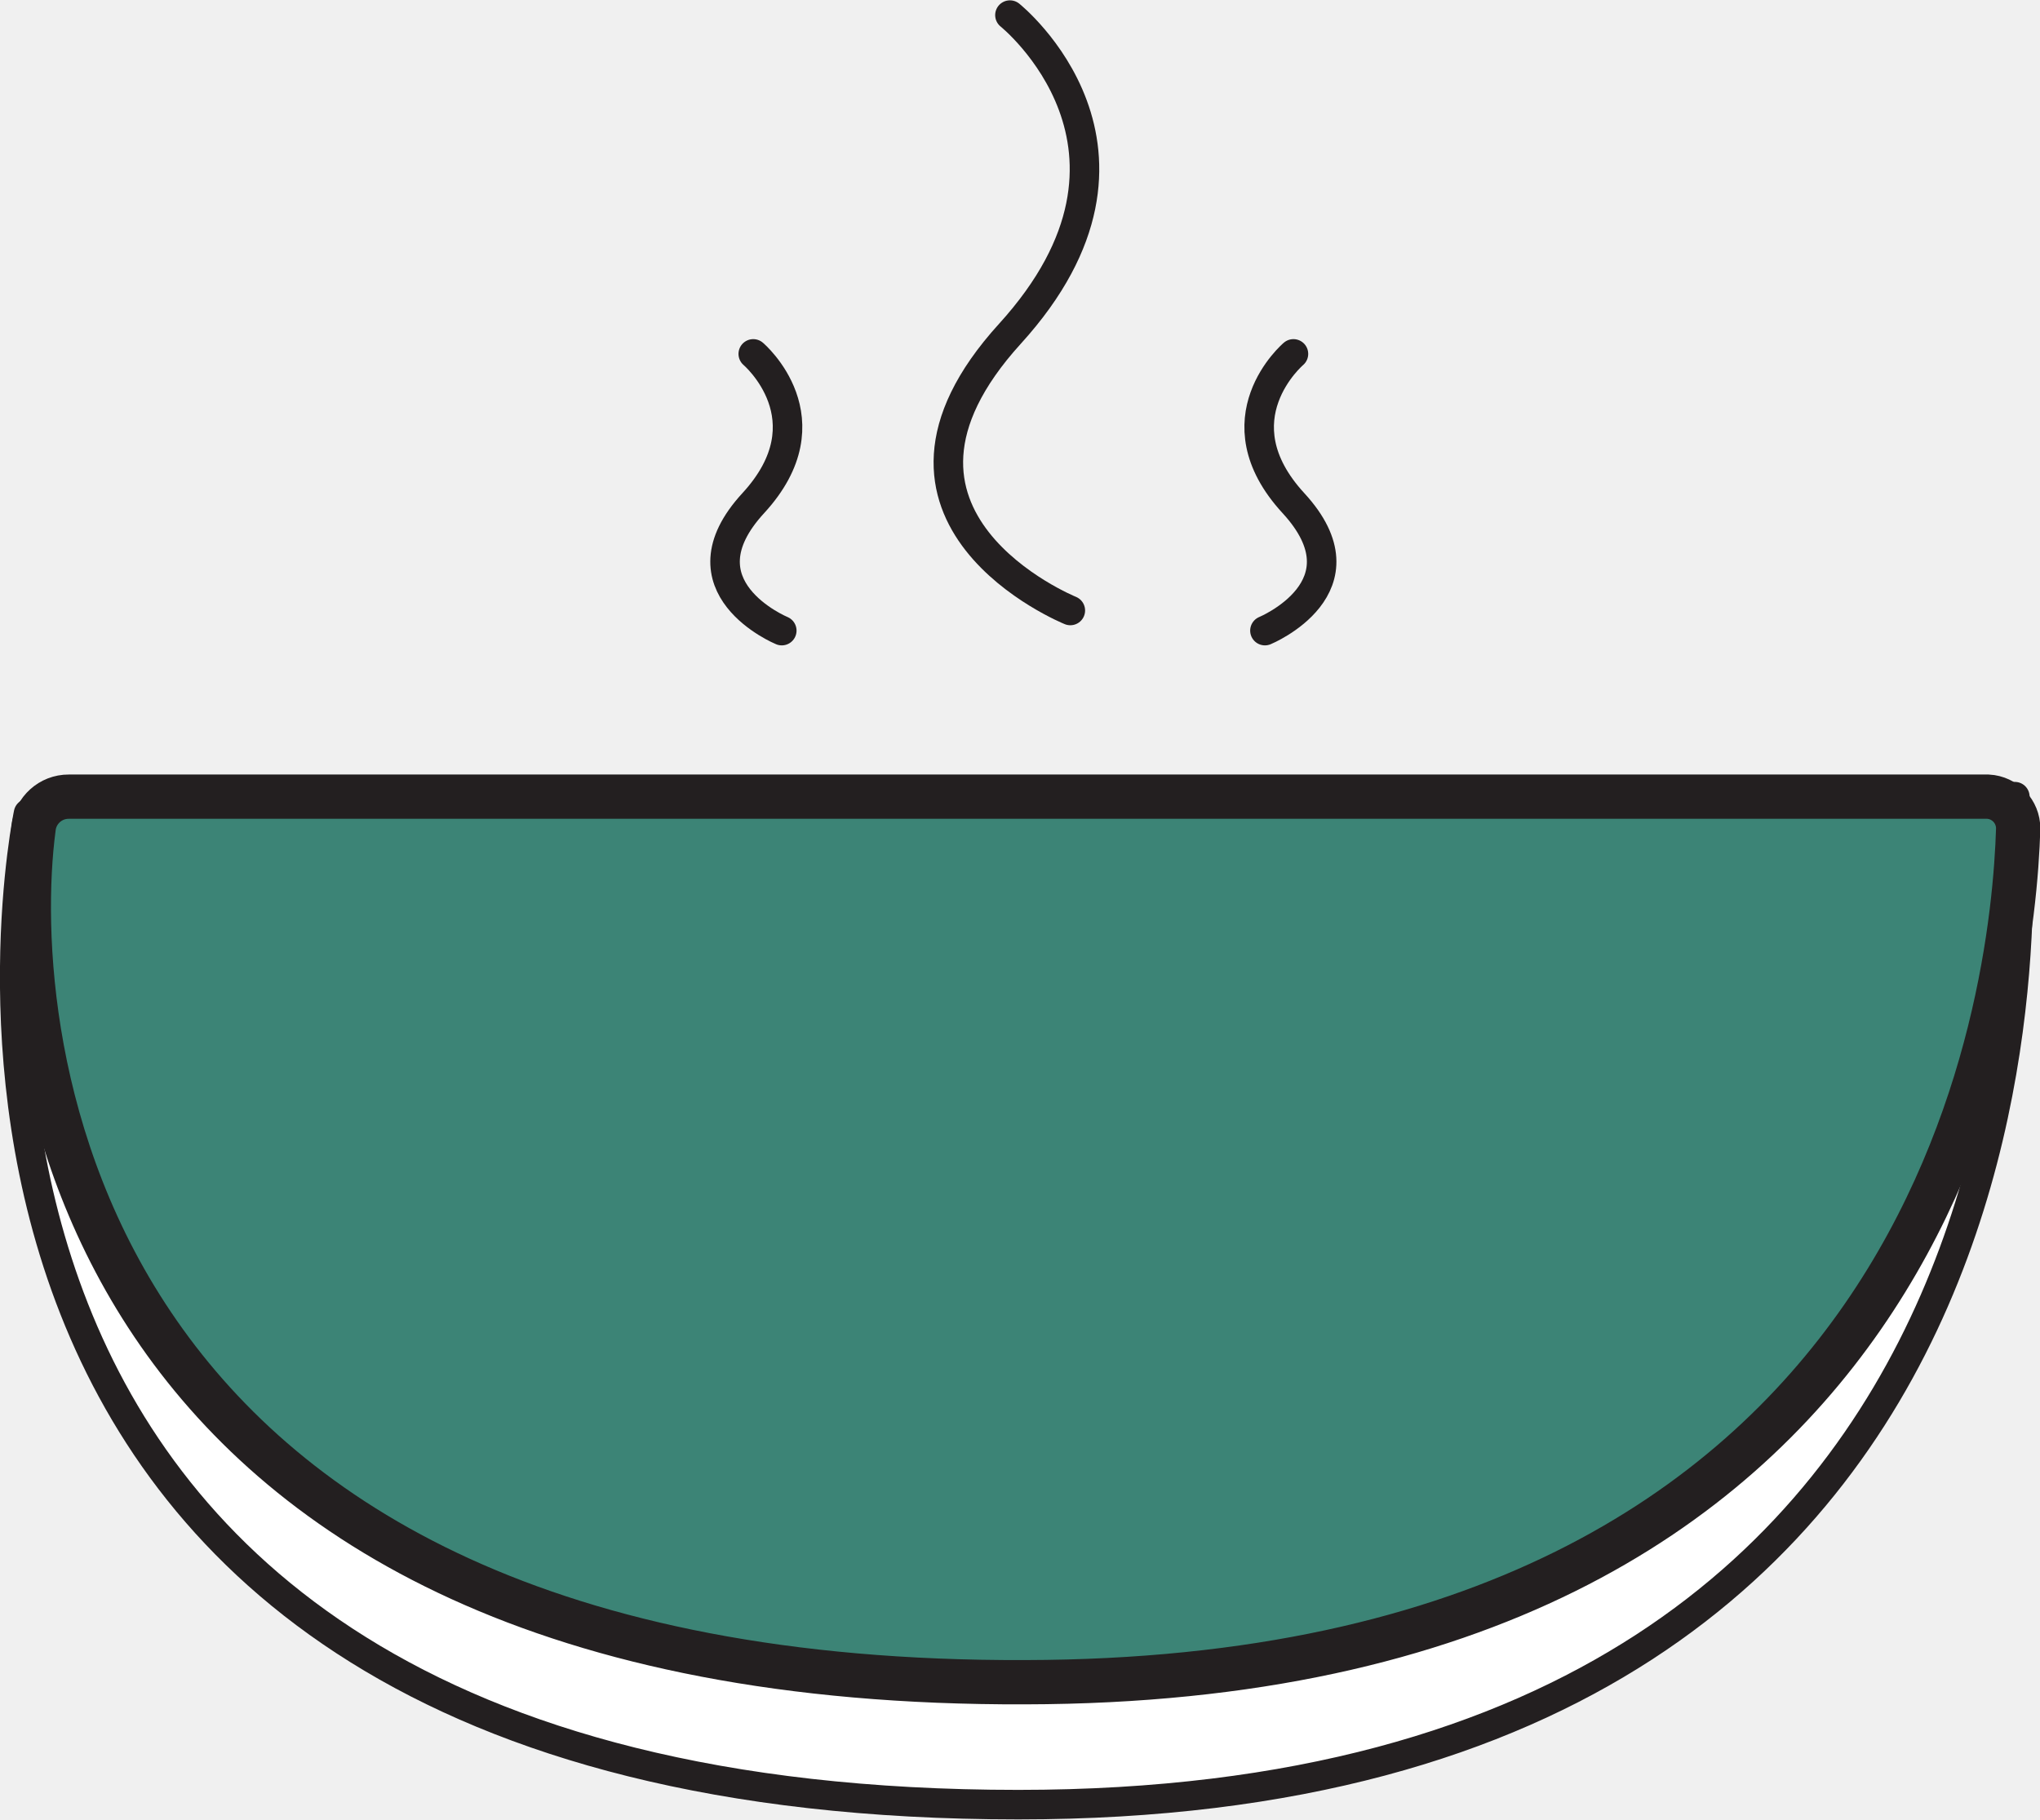
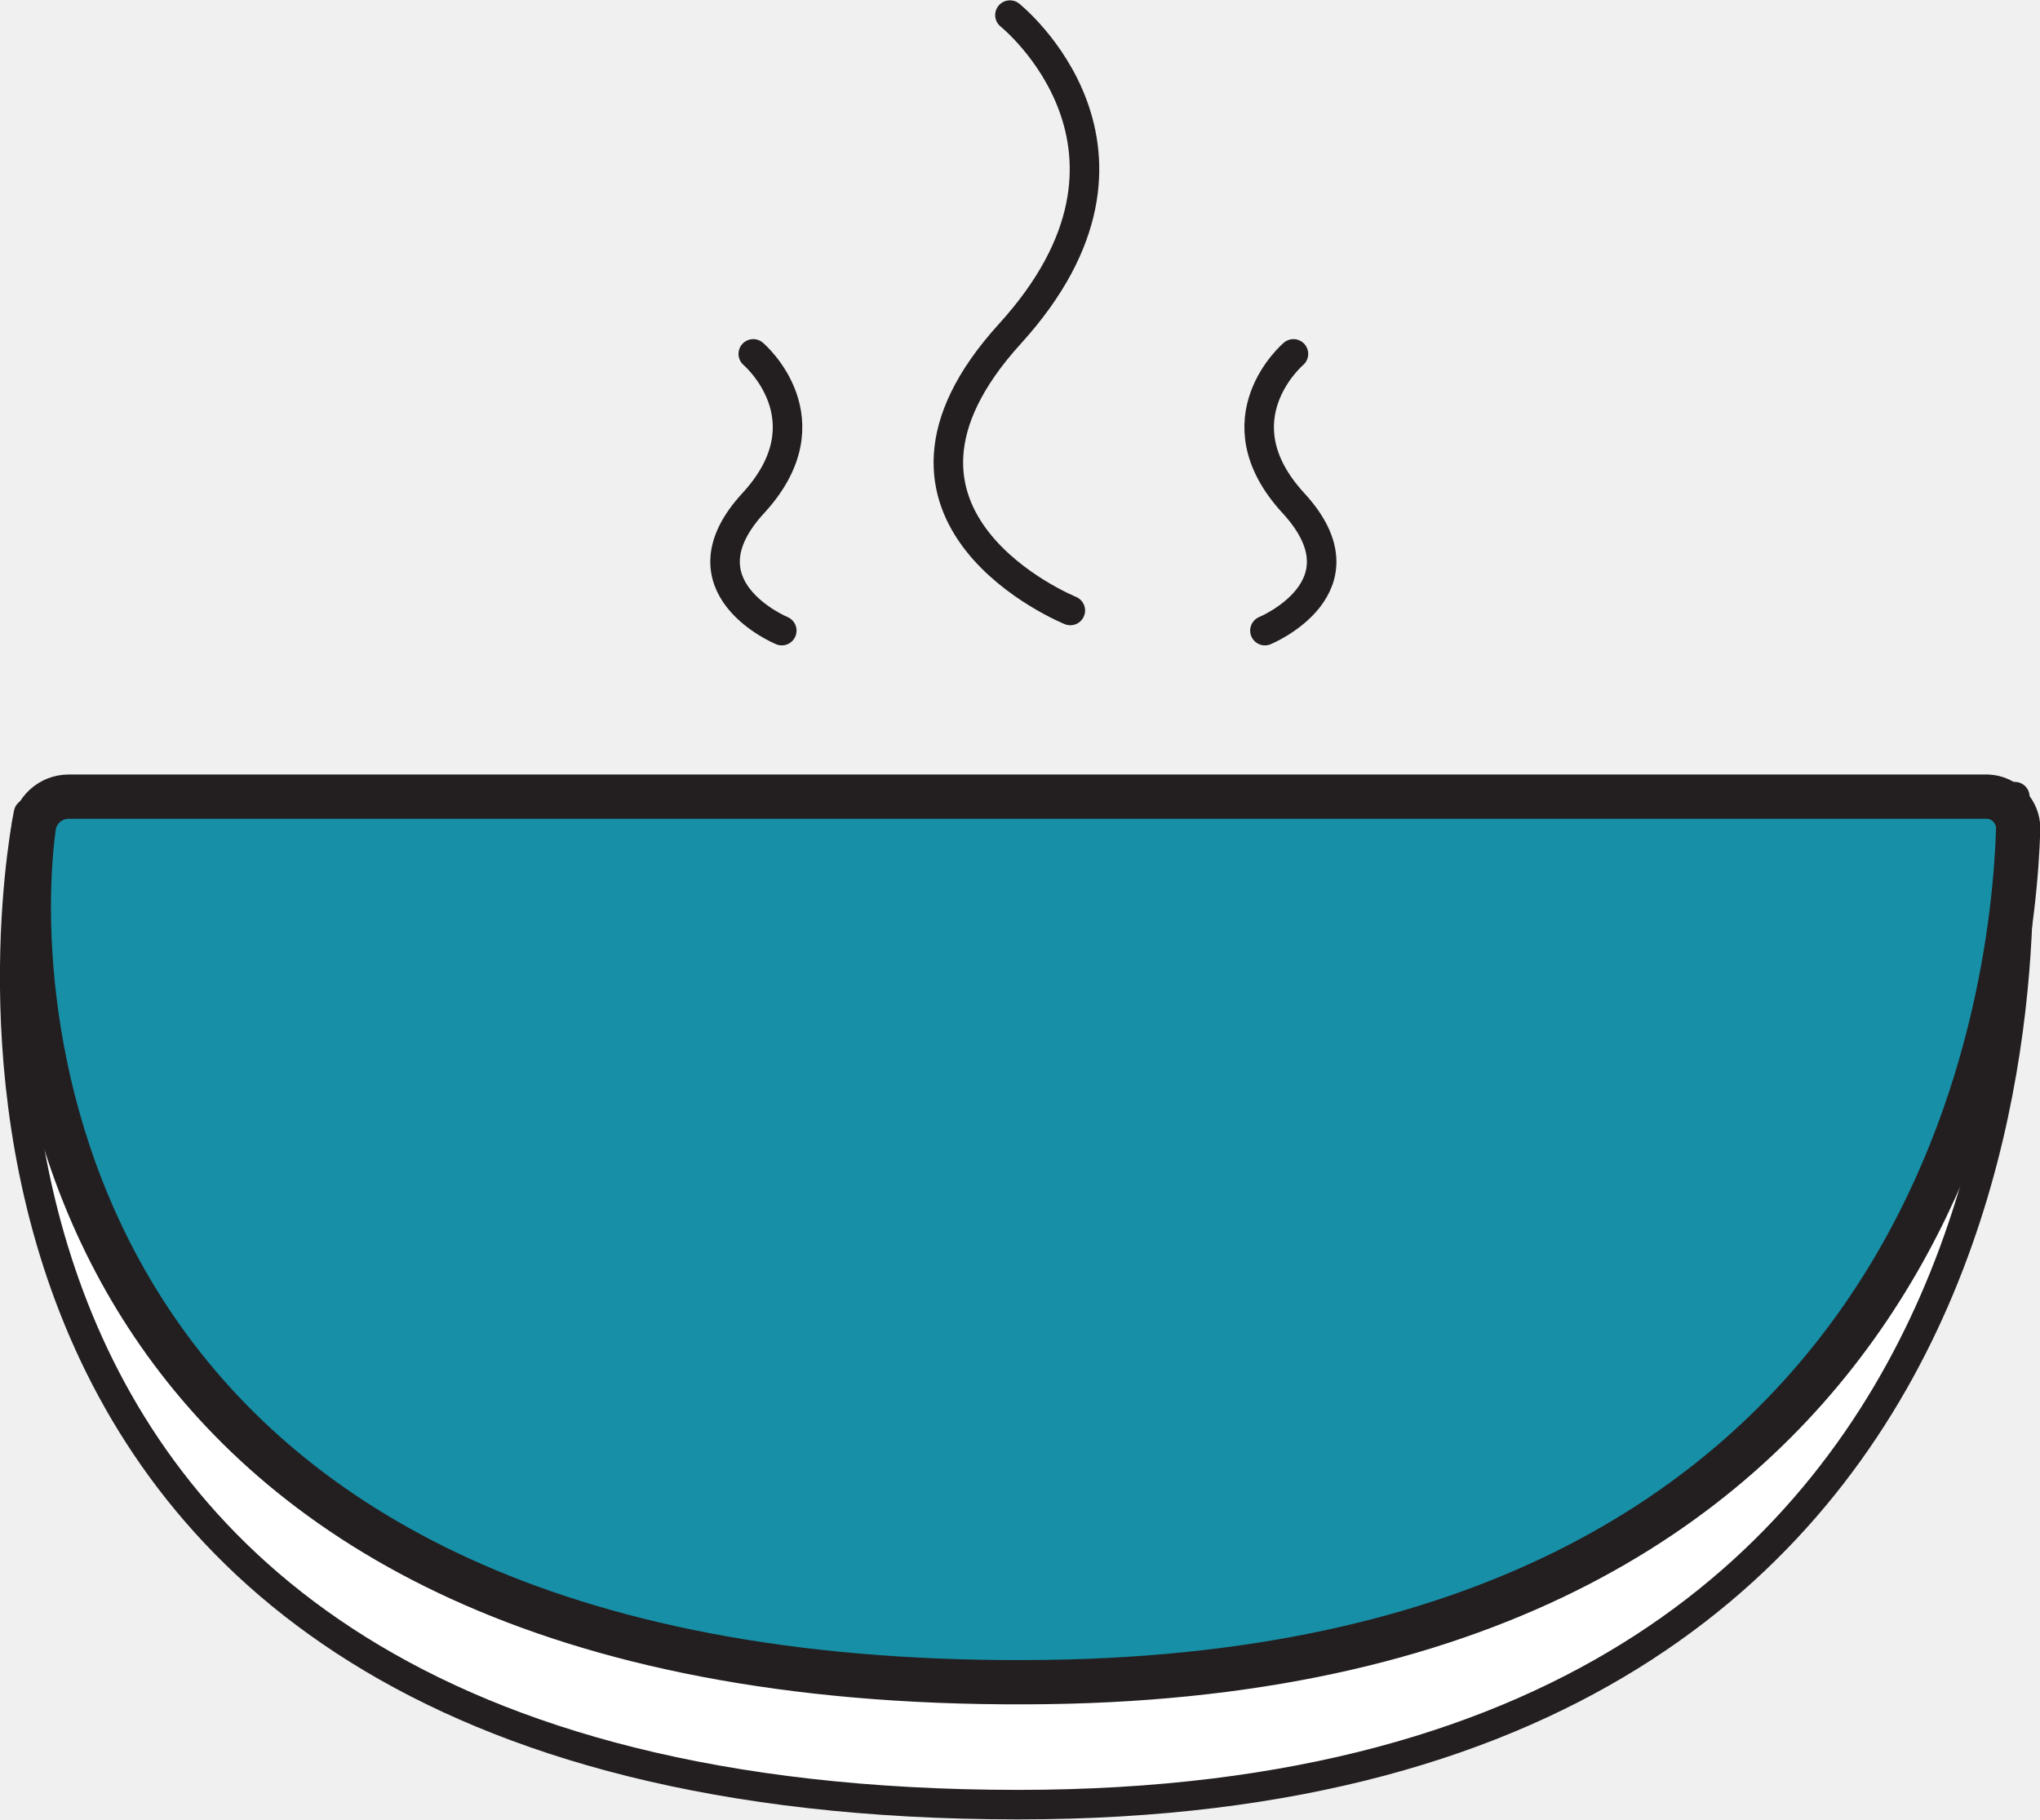
<svg xmlns="http://www.w3.org/2000/svg" width="121.6" height="108.5" viewBox="0 0 121.6 108.5">
  <path fill="none" stroke="#231f20" stroke-linecap="round" stroke-miterlimit="10" stroke-width="1.76" d="M63.8 36.4s-13.6-5.5-3.6-16.5 0-19 0-19" />
  <path fill="#fff" stroke="#231f20" stroke-linecap="round" stroke-miterlimit="10" stroke-width="1.76" d="M1.7 48.5s-12.4 59.1 59 59.1c66.4 0 59.4-60.1 59.4-60.1" />
-   <path fill="#3c8476" stroke="#231f20" stroke-linecap="round" stroke-miterlimit="10" stroke-width="2.64" d="M4.1 47.5h114.4a1.9 1.9 0 0 1 1.8 1.9c-.3 9.9-4.7 50.8-59.2 50.9C3.8 100.5.4 61.6 2 49.4a2.1 2.1 0 0 1 2.1-1.9z" />
+   <path fill="#178fa7" stroke="#231f20" stroke-linecap="round" stroke-miterlimit="10" stroke-width="2.64" d="M4.1 47.5h114.4a1.9 1.9 0 0 1 1.8 1.9c-.3 9.9-4.7 50.8-59.2 50.9C3.8 100.5.4 61.6 2 49.4a2.1 2.1 0 0 1 2.1-1.9z" />
  <path fill="none" stroke="#231f20" stroke-linecap="round" stroke-miterlimit="10" stroke-width="1.76" d="M46.6 37.6S40.3 35 44.9 30s0-8.9 0-8.9m30.5 16.5s6.3-2.6 1.7-7.6 0-8.9 0-8.9" />
</svg>
